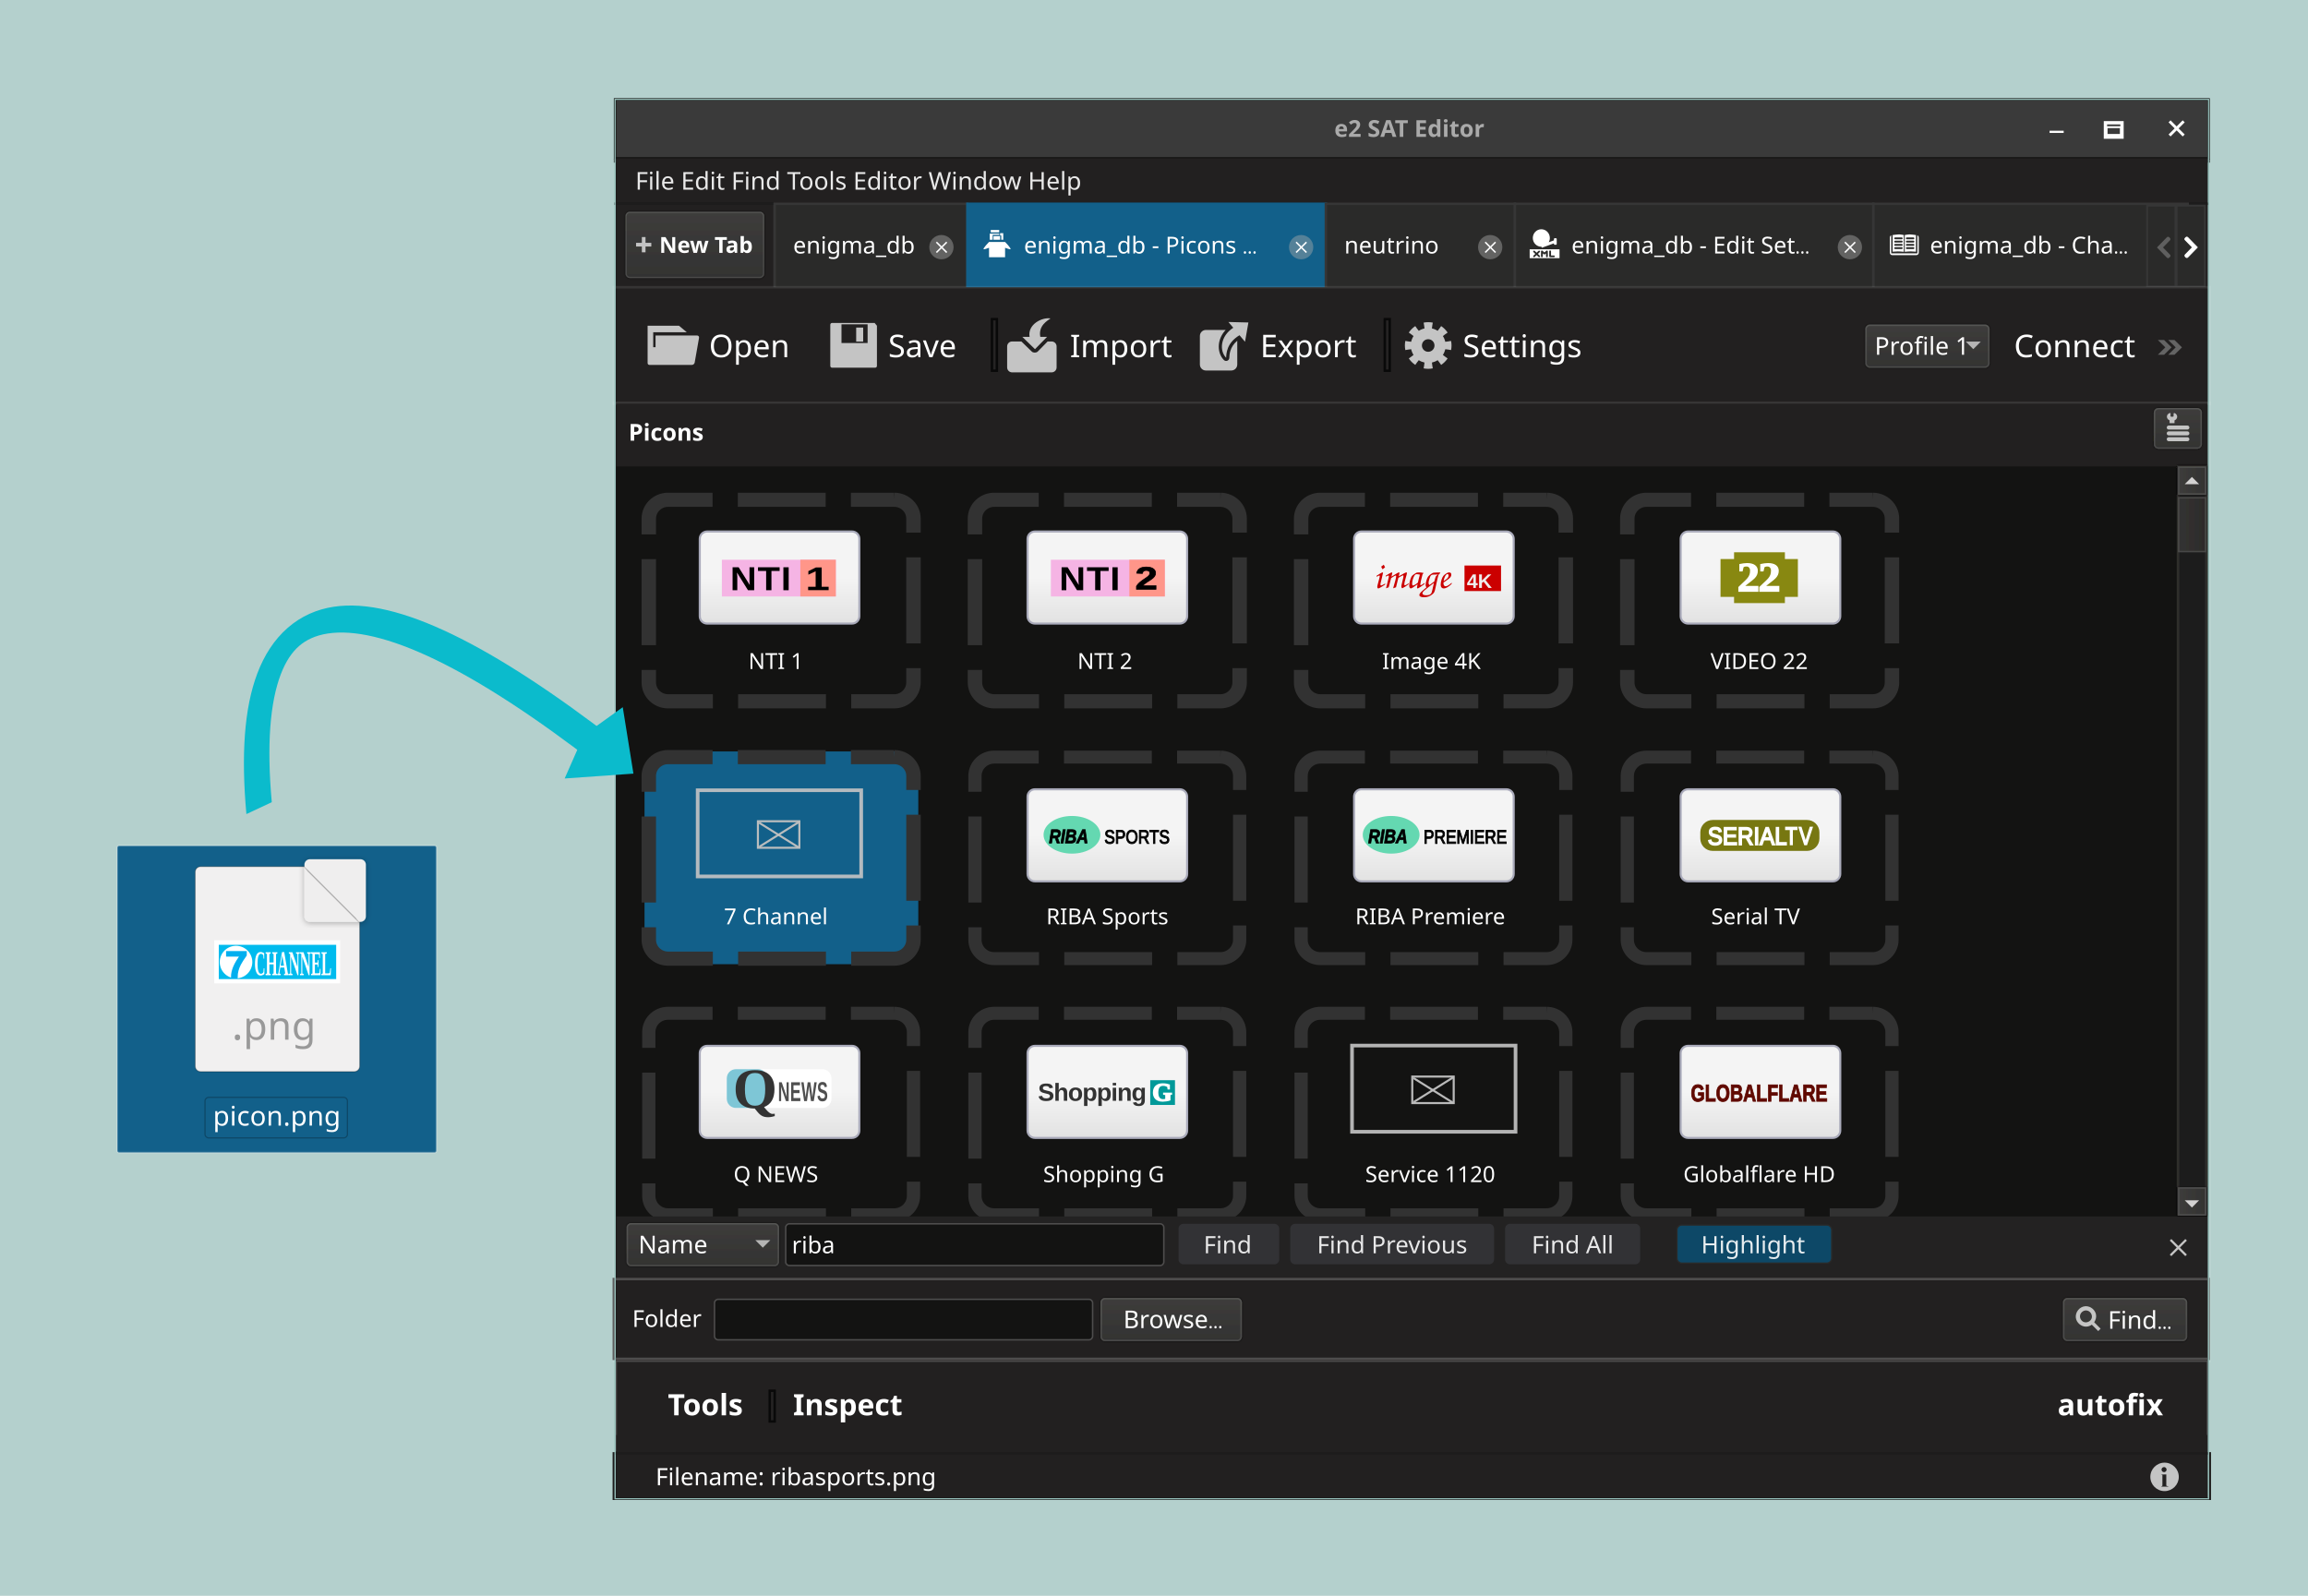
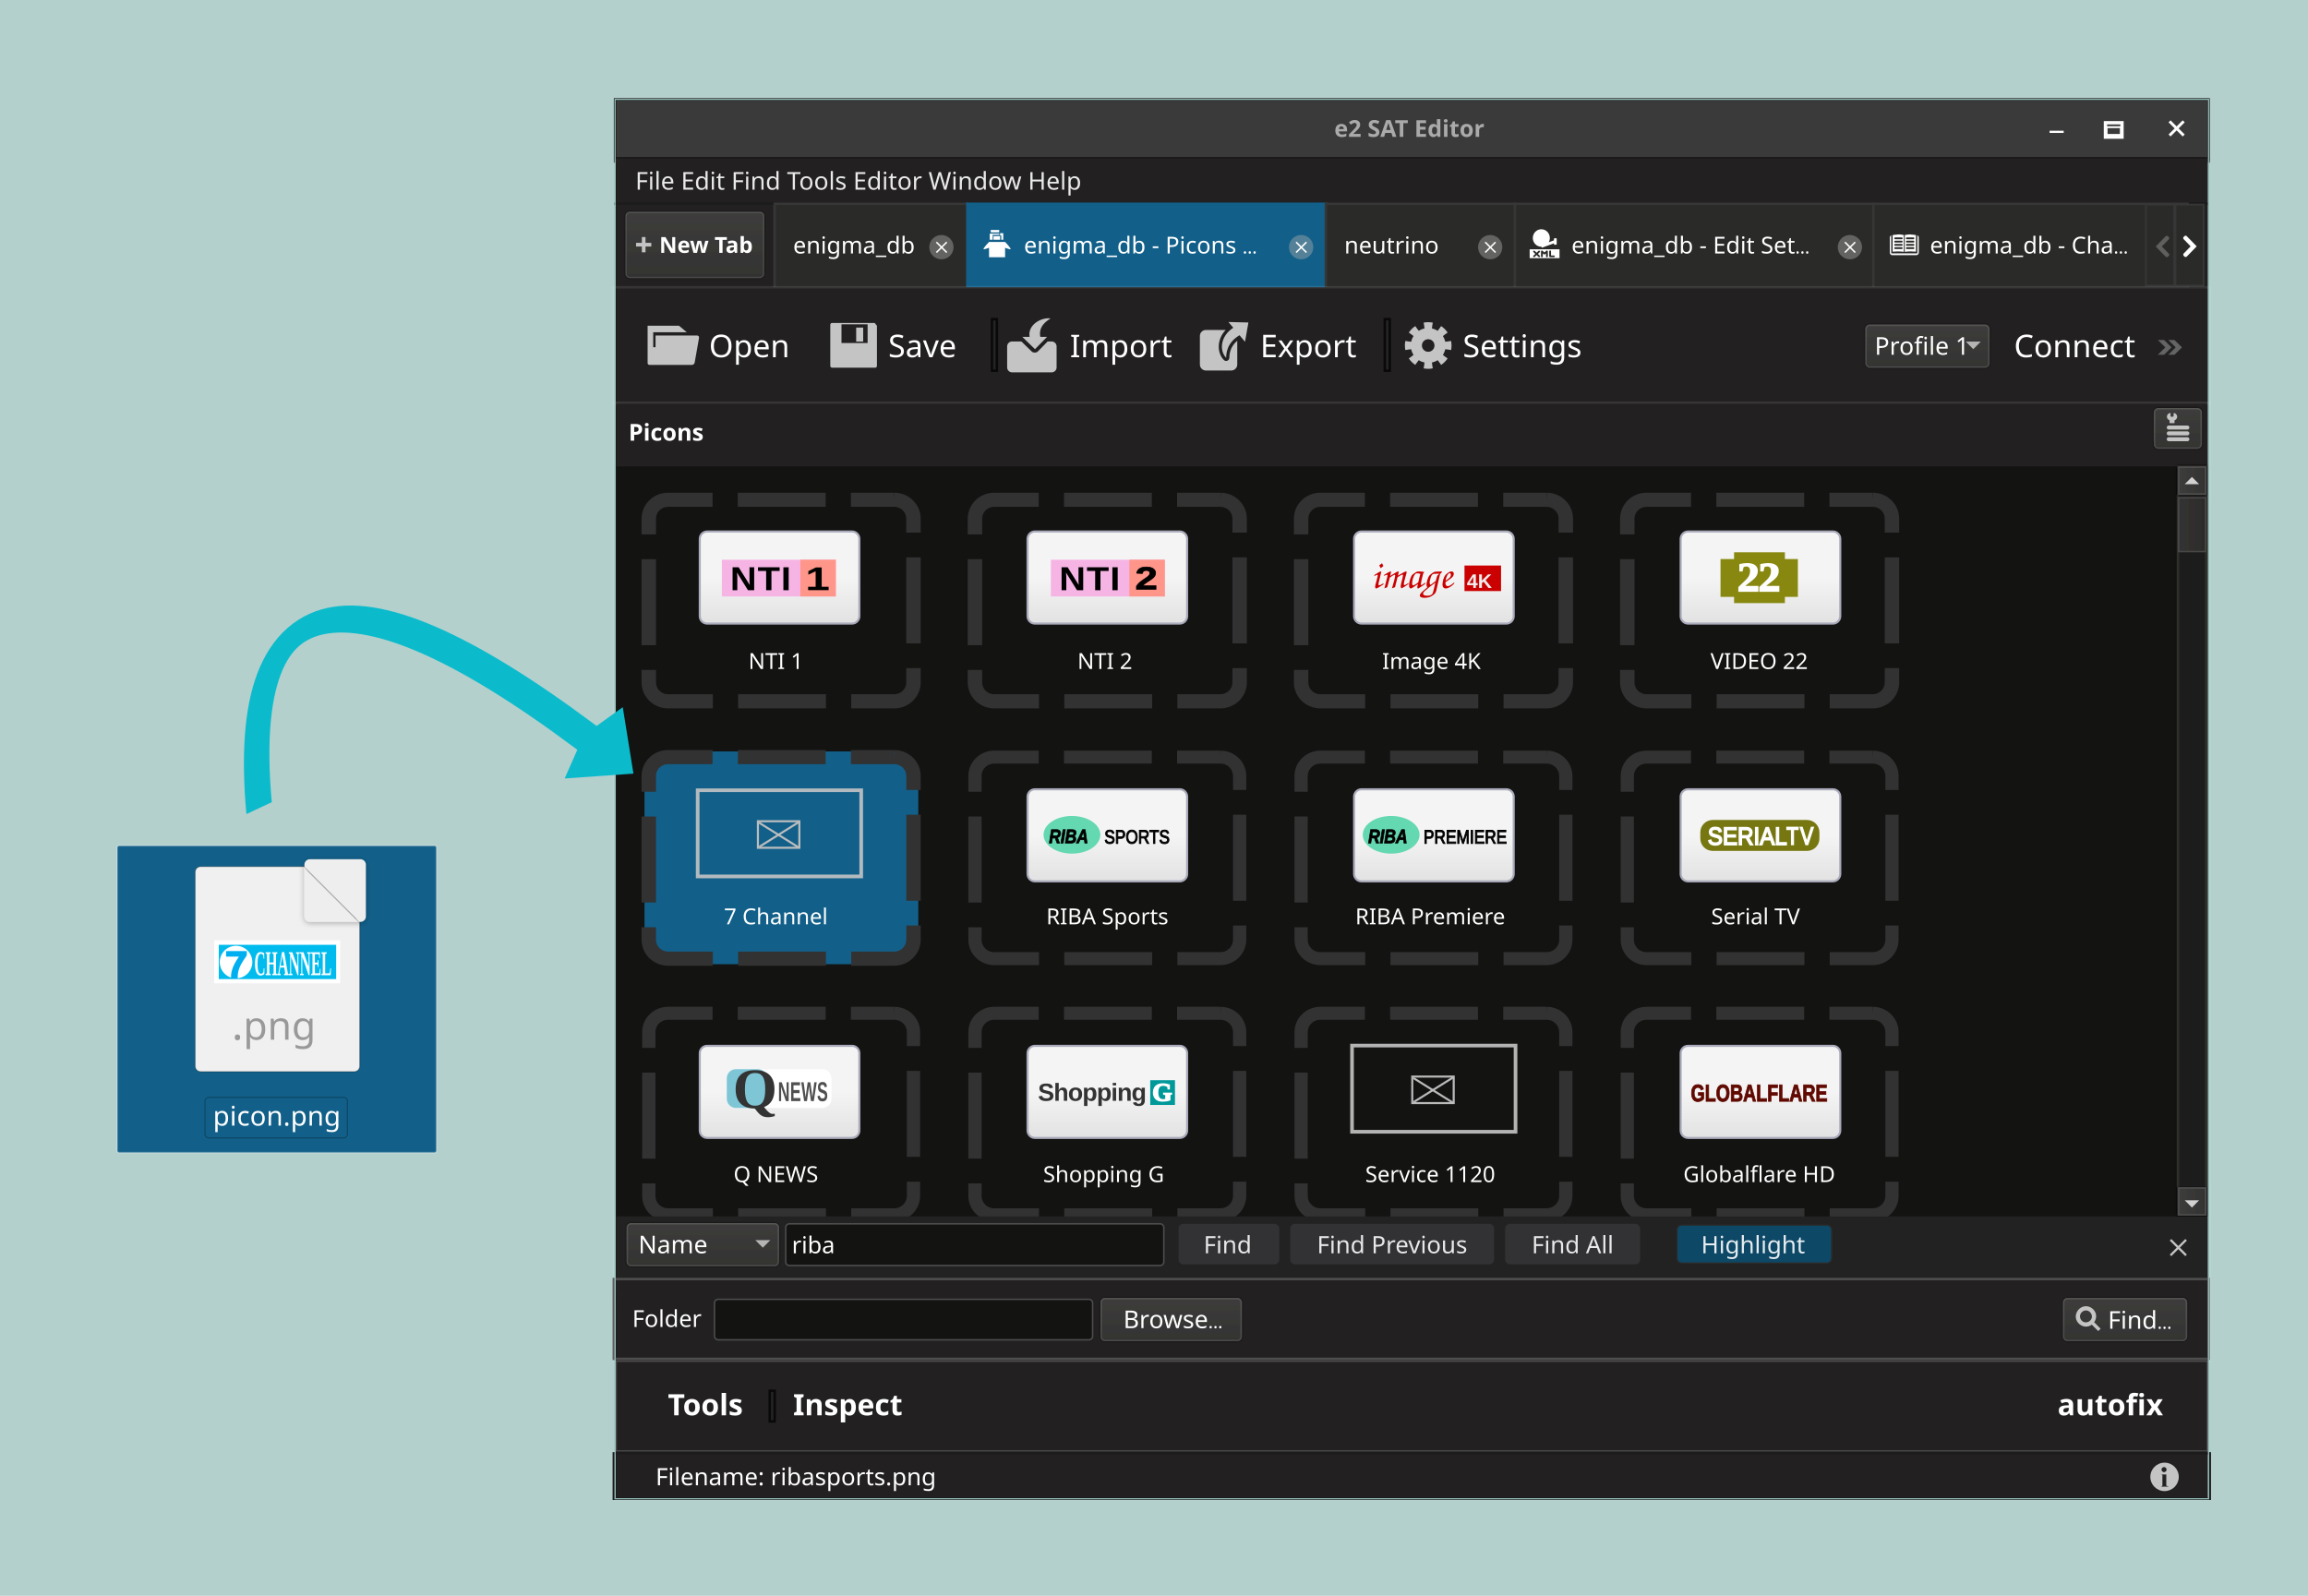
<svg xmlns="http://www.w3.org/2000/svg" viewBox="0 0 1880 1300" style="pointer-events:none;user-select:none;text-rendering:geometricprecision">
  <defs>
    <symbol id="aad">
      <path d="M37.75 37.75h18.127v-11.5h-18.127c0 0 0-18.127 0-18.127h-11.5v18.127c0 0-18.127 0-18.127 0v11.5h18.127c0 0 0 18.127 0 18.127h11.5v-18.127z" />
    </symbol>
    <symbol id="cbw">
      <path d="M60 14.973l-3-0.522v35.716c-3.141-0.28-8.021-0.667-11-0.667-0.95 0-2.094 0.039-3.312 0.102-0.962 0.036-2.014 0.106-3.059 0.191-2.678 0.191-5.264 0.428-6.629 0.559v-35.901c0 0 6.61-1.451 9.963-1.451 4 0 14.037 1.451 14.037 1.451l3.001 0.522c1.769 0.819 2.999 2.61 2.999 4.687v32.68c0 2.848-2.312 5.16-5.16 5.16h-51.68c-2.848 0-5.16-2.312-5.16-5.16v-32.68c0-2.077 1.23-3.869 3-4.687l3-0.522c0 0 10.037-1.451 14.037-1.451 3.353 0 9.963 1.451 9.963 1.451v35.901c-1.366-0.131-3.951-0.368-6.629-0.559-1.045-0.085-2.097-0.155-3.059-0.191-1.218-0.063-2.362-0.102-3.312-0.102-2.979 0-7.859 0.387-11 0.667v-35.716l-3 0.522v38.765h56v-38.765zM28.5 42.5c0-1.104-0.896-2-2-2h-14c-1.104 0-2 0.896-2 2s0.896 2 2 2h14c1.104 0 2-0.896 2-2zM53.5 42.5c0-1.104-0.896-2-2-2h-14c-1.104 0-2 0.896-2 2s0.896 2 2 2h14c1.104 0 2-0.896 2-2zM28.5 35.5c0-1.104-0.896-2-2-2h-14c-1.104 0-2 0.896-2 2s0.896 2 2 2h14c1.104 0 2-0.896 2-2zM53.5 35.5c0-1.104-0.896-2-2-2h-14c-1.104 0-2 0.896-2 2s0.896 2 2 2h14c1.104 0 2-0.896 2-2zM28.5 28.5c0-1.104-0.896-2-2-2h-14c-1.104 0-2 0.896-2 2s0.896 2 2 2h14c1.104 0 2-0.896 2-2zM53.5 28.5c0-1.104-0.896-2-2-2h-14c-1.104 0-2 0.896-2 2s0.896 2 2 2h14c1.104 0 2-0.896 2-2zM28.5 21.5c0-1.104-0.896-2-2-2h-14c-1.104 0-2 0.896-2 2s0.896 2 2 2h14c1.104 0 2-0.896 2-2zM53.5 21.5c0-1.104-0.896-2-2-2h-14c-1.104 0-2 0.896-2 2s0.896 2 2 2h14c1.104 0 2-0.896 2-2z" />
    </symbol>
    <symbol id="cce">
      <path d="M62.328 7.276l-5.604-5.604-24.724 24.724c0 0-24.724-24.724-24.724-24.724l-5.604 5.604 24.724 24.724c0 0-24.724 24.724-24.724 24.724l5.604 5.604 24.724-24.724c0 0 24.724 24.724 24.724 24.724l5.604-5.604-24.724-24.724c0 0 24.724-24.724 24.724-24.724z" />
    </symbol>
    <symbol id="fdt">
      <path d="M56.256 31.057h-42.438c-7.074 0-12.818 5.744-12.818 12.818v61.295c0 7.074 5.744 12.818 12.818 12.818h54.476c7.075 0 12.818-5.744 12.818-12.818v-51.051c-16.616 14.040-16.649 30.281-17.025 36.965-0.151 2.687-1.869 5.034-4.385 5.99s-5.359 0.343-7.257-1.565c-14.421-14.502-16.181-43.133 3.811-64.452zM57.293 90.694c-14.624-14.705-13.039-45.988 15.234-64.344l-10.365-12.362 42.838 1.084-7.263 41.344-11.808-14.082c-28.127 16.992-28.15 39.728-28.636 48.36z" />
    </symbol>
    <symbol id="fet">
      <path d="M87.8 55.714h8.488c5.912 0 10.712 4.753 10.712 10.606v45.074c0 5.854-4.8 10.606-10.712 10.606h-84.576c-5.912 0-10.712-4.752-10.712-10.606v-45.074c0-5.853 4.8-10.606 10.712-10.606h19.788l22.5 21.827c1.413 1.374 4.32 2.133 6.3 2.109 1.98-0.023 4.821-0.828 6.2-2.236l21.3-21.7zM93.982 6.385c-17.881-3.082-49.582 12.531-44.921 39.525h-15.517l27.127 26.376 25.847-26.376h-14.41c-4.833-24.162 15.844-35.121 21.874-39.525z" />
    </symbol>
    <symbol id="ffo">
      <path d="M32 62.5c-16.833 0-30.5-13.667-30.5-30.5s13.667-30.5 30.5-30.5v9.611c-0.352-0.073-0.717-0.111-1.090-0.111-2.99 0-5.42 2.43-5.42 5.41 0 2.99 2.43 5.42 5.42 5.42 0.373 0 0.738-0.038 1.090-0.111v5.111l-7.44 0.18 2.82 1.23v22.7l-2.82 2.060h7.44v9.5zM32 11.111v-9.611c16.833 0 30.5 13.667 30.5 30.5s-13.667 30.5-30.5 30.5v-9.5h9.46l-5.76-2.060v-24.2l-3.7 0.090v-5.111c2.46-0.506 4.32-2.693 4.32-5.309 0-2.607-1.86-4.793-4.32-5.299z" />
    </symbol>
    <symbol id="fgn">
      <path d="M21 42.973h89.077c2.783 0 4.643 2.26 4.153 5.042l-9.34 52.943c-0.491 2.783-3.149 5.042-5.932 5.042h-91.118c-2.119 0-3.84-1.721-3.84-3.84v-80.16h67.2l16.8 14h-72v32h5v-25.027z" />
    </symbol>
    <symbol id="fhe">
      <path d="M114 22v86.16c0 2.119-1.721 3.84-3.84 3.84h-92.32c-2.119 0-3.84-1.721-3.84-3.84v-88.32c0-2.119 1.721-3.84 3.84-3.84h91.16l5 6zM94 59.014v-40h-56v40h56zM84.5 26v30h-15v-30h15z" />
    </symbol>
    <symbol id="liu">
      <path d="M56.25 57.423c0-2.388-1.939-4.327-4.327-4.327h-39.846c-2.388 0-4.327 1.939-4.327 4.327s1.939 4.327 4.327 4.327c0 0 39.846 0 39.846 0 2.388 0 4.327-1.939 4.327-4.327zM56.25 44.903c0-2.389-1.939-4.328-4.327-4.328h-39.846c-2.388 0-4.327 1.939-4.327 4.328 0 2.388 1.939 4.327 4.327 4.327 0 0 39.846 0 39.846 0 2.388 0 4.327-1.939 4.327-4.327zM56.25 32.382c0-2.388-1.939-4.327-4.327-4.327h-39.846c-2.388 0-4.327 1.939-4.327 4.327s1.939 4.327 4.327 4.327h39.846c2.388 0 4.327-1.939 4.327-4.327zM13.803 19.471v3.446h10.579v-5.844c0.837-0.373 1.624-0.848 2.343-1.41 2.237-1.745 3.347-4.068 3.371-6.392s-1.039-4.671-3.239-6.471v0c-0.887-0.725-1.951-1.273-3.024-1.702l-1.372 0.918-0.062 6.154c-0.003 0.286-0.167 0.503-0.402 0.659-0.376 0.249-0.899 0.364-1.472 0.364h-2.85c-0.565-0.008-1.082-0.142-1.452-0.406-0.242-0.173-0.413-0.406-0.41-0.702 0 0 0.062-6.155 0.062-6.155l-1.348-0.947c-1.083 0.403-2.158 0.924-3.060 1.628-2.237 1.746-3.347 4.068-3.371 6.392-0.023 2.323 1.039 4.671 3.239 6.471 0.725 0.593 1.567 1.067 2.437 1.454 0.016 0.617 0.026 1.607 0.031 2.543z" />
    </symbol>
    <symbol id="pjw">
      <path d="M14.762 29.23h34.49c0 0 13.928 14.478 11.463 15.596-1.067 0.483-6.127-1.117-11.524-3.087v20.261h-34.389v-20.253c-5.389 1.967-10.437 3.562-11.502 3.079-2.465-1.118 11.462-15.596 11.462-15.596zM36.774 11.359h-20.475v13.19h6.364v-10.552h14.111v-2.638zM38.538 16.635h-14.111v7.914h14.111v-7.914zM45.299 10.4v14.149h-4.283v-9.233h-2.478v-4.916h6.761zM36.632 3.482h-18.173v5.276h18.173v-5.276z" />
    </symbol>
    <symbol id="skh">
      <path d="M40.023 45.152c-3.477 2.591-7.729 4.192-12.407 4.221-10.406 0.066-20.276-8.26-21.806-18.699-1.731-11.814 7.58-24.164 20.12-25.040 0.561-0.039 1.124-0.055 1.686-0.053 10 0.095 19.38 7.75 21.337 17.619 1.156 5.829-0.437 11.92-3.87 16.758l13.82 13.819-5.128 5.128-13.752-13.753zM27.395 14.645c-6.236 0.060-12 5.17-12.677 11.431-0.588 5.436 2.691 11.076 7.773 13.229 6.62 2.806 15.346-1.167 17.352-8.391 2.055-7.404-3.759-16.031-12.032-16.265-0.139-0.003-0.278-0.004-0.416-0.004z" />
    </symbol>
    <symbol id="sls">
      <path d="M73.934 15.359c-6.491-1.302-13.177-1.302-19.668 0 0.828 4.128 1.452 8.287 1.871 12.477-4.352 0.948-8.5 2.666-12.249 5.073-2.666-3.259-5.165-6.641-7.499-10.146-5.511 3.67-10.238 8.397-13.908 13.908 3.505 2.334 6.887 4.834 10.146 7.499-2.407 3.749-4.125 7.897-5.073 12.249-4.19-0.419-8.349-1.043-12.477-1.871-1.303 6.491-1.303 13.177 0 19.668 4.128-0.828 8.287-1.452 12.477-1.871 0.948 4.352 2.666 8.501 5.073 12.249-3.259 2.666-6.641 5.165-10.146 7.499 3.67 5.511 8.397 10.238 13.908 13.908 2.334-3.505 4.833-6.887 7.499-10.146 3.749 2.407 7.897 4.125 12.249 5.074-0.419 4.189-1.043 8.348-1.871 12.476 6.491 1.303 13.177 1.303 19.668 0-0.828-4.128-1.452-8.287-1.871-12.476 4.352-0.949 8.5-2.667 12.249-5.074 2.666 3.259 5.165 6.641 7.499 10.146 5.511-3.67 10.238-8.397 13.908-13.908-3.505-2.334-6.887-4.833-10.146-7.499 2.407-3.748 4.125-7.897 5.073-12.249 4.19 0.419 8.349 1.043 12.477 1.871 1.303-6.491 1.303-13.177 0-19.668-4.128 0.828-8.287 1.452-12.477 1.871-0.948-4.352-2.666-8.5-5.073-12.249 3.259-2.665 6.641-5.165 10.146-7.499-3.67-5.511-8.397-10.238-13.908-13.908-2.334 3.505-4.833 6.887-7.499 10.146-3.749-2.407-7.897-4.125-12.249-5.073 0.419-4.19 1.043-8.349 1.871-12.477zM64.1 50.882c7.451 0 13.5 6.049 13.5 13.5s-6.049 13.5-13.5 13.5c-7.451 0-13.5-6.049-13.5-13.5s6.049-13.5 13.5-13.5z" />
    </symbol>
    <symbol id="tmw">
      <path d="M64 64v-19h-64v19h64zM38.975 58.253l0.001 1.834c0.001 1.076-0.872 1.949-1.947 1.949s-1.949-0.873-1.95-1.949l-0.002-6.41-1.968 1.774c-0.407 0.367-0.947 0.542-1.48 0.524-0.533 0.018-1.073-0.157-1.48-0.524l-1.968-1.774-0.003 6.41c0 1.076-0.874 1.949-1.949 1.949s-1.948-0.873-1.948-1.949l0.002-5.24h-6.669l4.099 3.89c0.751 0.713 0.751 1.869 0.002 2.581-0.75 0.711-1.968 0.71-2.719-0.002l-4.104-3.895-4.104 3.895c-0.751 0.712-1.969 0.713-2.719 0.002-0.75-0.712-0.749-1.868 0.002-2.581l4.104-3.895-4.104-3.895c-0.751-0.712-0.752-1.868-0.002-2.58s1.968-0.711 2.719 0.002l4.104 3.895 4.104-3.895c0.751-0.713 1.969-0.713 2.719-0.002 0.749 0.712 0.749 1.868-0.002 2.58l-4.099 3.89h6.669l0.002-5.24c0-0.024 0.001-0.048 0.002-0.072-0.031-0.488 0.159-0.985 0.571-1.356 0.276-0.249 0.614-0.408 0.97-0.477 0.131-0.028 0.267-0.043 0.406-0.043 0.058 0 0.115 0.002 0.172 0.007 0.454 0.033 0.899 0.206 1.247 0.52l3.976 3.583 3.975-3.583c0.348-0.314 0.793-0.487 1.248-0.52 0.056-0.005 0.114-0.007 0.171-0.007 0.14 0 0.276 0.015 0.407 0.043 0.356 0.069 0.694 0.228 0.97 0.477 0.412 0.371 0.602 0.868 0.571 1.356 0.001 0.024 0.001 0.048 0.001 0.072l0.003 8.646h2.912l0.003-8.83c0-1.076 0.874-1.949 1.949-1.949s1.948 0.873 1.948 1.949l-0.004 8.839 6.372 0.002c0.993 0.001 1.798 0.807 1.798 1.799 0 0.993-0.805 1.798-1.798 1.798l-8.471-0.003c-0.992 0-1.798-0.806-1.798-1.799l0.001-1.796h-2.912zM25.286 39.498c-0.095 0.001-0.19 0.002-0.286 0.002-10.072 0-18.25-8.402-18.25-18.75s8.178-18.75 18.25-18.75c10.072 0 18.25 8.402 18.25 18.75 0 3.307-0.835 6.416-2.301 9.115l11.051-4.023v-3.071c0-0.828 0.672-1.5 1.5-1.5h3c0.828 0 1.5 0.672 1.5 1.5v11c0 0.828-0.672 1.5-1.5 1.5h-3c-0.828 0-1.5-0.672-1.5-1.5v-1.543l-25.926 9.436-0.788-2.166z" />
    </symbol>
    <symbol id="anw">
      <path d="M32 30.114l27.467 29.239v-24.615l-27.467-29.24-27.467 29.24v24.615l27.467-29.239z" />
    </symbol>
    <symbol id="aow">
      <path d="M32 36.23l-20.23-19.657c-1.255-1.22-3.294-1.22-4.549 0 0 0-1.913 1.859-1.913 1.859-1.269 1.233-1.269 3.235 0 4.468 0 0 26.57 25.818 26.57 25.818l0.122-0.118c0 0 0.12 0.12 0.12 0.12l26.572-25.82c1.269-1.233 1.269-3.235 0-4.468 0 0-2.363-2.297-2.363-2.297-1.007-0.978-2.642-0.978-3.649 0l-20.68 20.095z" />
    </symbol>
    <symbol id="apl">
      <path d="M32 45.423l26.667-26.846h-53.334l26.667 26.846z" />
    </symbol>
    <linearGradient id="bqf" x1="0" y1="0" x2="0" y2="1">
      <stop offset="0" style="stop-color:#3d3c3b" />
      <stop offset="1" style="stop-color:#333332" />
    </linearGradient>
    <linearGradient id="brf" x1="0" y1="0" x2="1" y2="0">
      <stop offset="0" style="stop-color:#3d3c3b" />
      <stop offset="1" style="stop-color:#333332" />
    </linearGradient>
    <linearGradient id="bsf" x1="0" y1="0" x2="0" y2="1">
      <stop offset="0" style="stop-color:#545452" />
      <stop offset="1" style="stop-color:#4b4b4a" />
    </linearGradient>
    <filter id="btf" color-interpolation-filters="sRGB">
      <feDropShadow dx="0" dy="0" stdDeviation="0.75" />
      <feDropShadow dx="0" dy="0" stdDeviation="0.5" />
      <feDropShadow dx="0" dy="0" stdDeviation="1" />
    </filter>
    <marker id="aud" markerWidth="3" markerHeight="3" refX="1.75" refY="1.75" viewBox="0 0 3.5 3.5" orient="auto">
      <polygon points="0.7,3.5 0,1.75 0.7,0 3.5,1.75" style="fill:#0bbbcc" />
    </marker>
    <symbol id="pvn">
      <g transform="matrix(0.75,0,0,0.75,20.3,11.9)">
        <rect x="48.3" y="24.2" width="50" height="32" style="fill:none;stroke:#c0c0c0;stroke-opacity:0.96;stroke-width:2.5px" />
        <rect x="0" y="0" width="2.5" height="56" transform="matrix(0.53,-0.848,0.848,0.53,49,27)" style="fill:#c0c0c0;fill-opacity:0.96" />
        <rect x="23" y="-42" width="2.5" height="56" transform="matrix(0.53,0.848,-0.848,0.53,49,27)" style="fill:#c0c0c0;fill-opacity:0.96" />
      </g>
      <rect x="2" y="2" width="148" height="78" style="fill:none;stroke:#c4c4c4;stroke-opacity:0.9;stroke-width:3.3px" />
    </symbol>
    <linearGradient id="pwg" x1="0" y1="0" x2="0" y2="1">
      <stop offset="0.5" style="stop-color:#f4f4f4" />
      <stop offset="1" style="stop-color:#e2e2e2" />
    </linearGradient>
    <filter id="ixf" color-interpolation-filters="sRGB">
      <feDropShadow dx="0" dy="1" stdDeviation="2.5" flood-opacity="0.3" />
    </filter>
  </defs>
  <rect x="0" y="0" width="1880" height="1300" style="fill:#b4d0cd" />
  <g style="font-family:'Sans-Serif',system-ui,sans-serif">
    <rect x="501" y="81" width="1298" height="1140" rx="0" style="fill:#171717;stroke:#acc6c3;stroke-width:1px" />
    <rect x="501" y="81" width="1298" height="48" rx="0" style="fill:#3a3a3a;stroke:#131312;stroke-width:2px;clip-path:inset(1px 1.5px 0)" />
    <rect x="501" y="130.5" width="1298" height="1" style="fill:none;stroke:#222020;stroke-width:2px;clip-path:inset(0 1px)" />
    <text x="499" y="83.5" dx="649" dy="28" text-anchor="middle" style="font-family:'Sans-Serif',system-ui,sans-serif;font-weight:bold;font-size:19px;fill:#aaa">e2 SAT Editor</text>
    <rect x="1670" y="107" width="10.5" height="0.8" style="fill:none;stroke:#fdfdfd;stroke-width:1px" />
    <g transform="matrix(0.9,0,0,0.9,1715,100)">
      <rect x="0" y="0" width="15" height="13" style="fill:none;stroke:#fdfdfd;stroke-width:3px;clip-path:inset(0.8px 1.4px 2.6px)" />
      <rect x="1" y="4" width="13" height="7" style="fill:none;stroke:#fdfdfd;stroke-width:1.7px" />
    </g>
    <g transform="matrix(0.707,0.707,-0.707,0.707,1773,94)">
      <rect x="0" y="7" width="15" height="1" style="fill:none;stroke:#fdfdfd;stroke-width:1.3px" />
      <rect x="7" y="0" width="1" height="15" style="fill:none;stroke:#fdfdfd;stroke-width:1.3px" />
    </g>
    <rect x="502" y="129" width="1296" height="36" style="fill:#222020" />
    <text x="505.5" y="130.5" dx="12" dy="24" style="font-size:20px;word-spacing:16px;fill:#fff;fill-opacity:0.9">File Edit Find Tools Editor Window Help</text>
-     <rect x="501" y="165.5" width="1298" height="1" style="fill:#e2e2e2;stroke:#1d1c1c" />
+     <rect x="501" y="165.5" width="1297" height="1" style="fill:#e2e2e2;stroke:#1d1c1c" />
    <rect x="502" y="167" width="1296" height="67" style="fill:#222020" />
    <rect x="502" y="167" width="128" height="67" style="fill:#222020" />
    <rect x="510" y="173" width="112" height="53" rx="3" style="fill:url(#bqf);stroke:url(#bsf);stroke-width:1px;filter:url(#btf)" />
    <g transform="matrix(0.26,0,0,0.26,516,191)">
      <use href="#aad" style="fill:#c3c3c3" />
    </g>
    <text x="510" y="173" dx="27" dy="33" style="font-weight:bold;font-size:18px;fill:#fff">New Tab</text>
    <rect x="630" y="167" width="1" height="67" style="fill:#333" />
    <rect x="631" y="166" width="157" height="69" style="fill:#2a2a29;stroke:#363636;stroke-width:2px;clip-path:inset(1px 0px)" />
    <text x="631" y="165.5" dx="15" dy="41" style="font-size:19px;fill:#fff">enigma_db</text>
    <g transform="matrix(0.9,0,0,0.9,761,195.5)">
      <rect rx="11" style="fill:#aaa;fill-opacity:0.44" height="22" width="22" x="-4.5" y="-4.5" />
      <g transform="matrix(0.17,0,0,0.17,1.2,1.2)">
        <use href="#cce" style="fill:#fff" />
      </g>
    </g>
    <rect x="788" y="166" width="292" height="69" style="fill:#12608a;stroke:#12608a;stroke-width:2px;clip-path:inset(1px 0px)" />
    <g transform="matrix(0.38,0,0,0.38,800,186)">
      <use href="#pjw" style="fill:#fff" />
    </g>
    <text x="788" y="165.5" dx="46" dy="41" style="font-size:19px;fill:#fff">enigma_db - Picons <tspan style="font-size:15px">…</tspan>
    </text>
    <g transform="matrix(0.9,0,0,0.9,1054,195.5)">
      <rect rx="11" style="fill:#aaa;fill-opacity:0.44" height="22" width="22" x="-4.5" y="-4.5" />
      <g transform="matrix(0.17,0,0,0.17,1.2,1.2)">
        <use href="#cce" style="fill:#fff" />
      </g>
    </g>
    <rect x="1080" y="166" width="154" height="69" style="fill:#2a2a29;stroke:#363636;stroke-width:2px;clip-path:inset(1px 0px)" />
    <text x="1080" y="165.5" dx="15" dy="41" style="font-size:19px;fill:#fff">neutrino</text>
    <g transform="matrix(0.9,0,0,0.9,1208,195.5)">
      <rect rx="11" style="fill:#aaa;fill-opacity:0.44" height="22" width="22" x="-4.5" y="-4.5" />
      <g transform="matrix(0.17,0,0,0.17,1.2,1.2)">
        <use href="#cce" style="fill:#fff" />
      </g>
    </g>
    <rect x="1234" y="166" width="292" height="69" style="fill:#2a2a29;stroke:#363636;stroke-width:2px;clip-path:inset(1px 0px)" />
    <g transform="matrix(0.38,0,0,0.38,1246,186)">
      <use href="#tmw" style="fill:#fff" />
    </g>
    <text x="1234" y="165.5" dx="46" dy="41" style="font-size:19px;fill:#fff">enigma_db - Edit Set<tspan style="font-size:15px">…</tspan>
    </text>
    <g transform="matrix(0.9,0,0,0.9,1501,195.5)">
      <rect rx="11" style="fill:#aaa;fill-opacity:0.44" height="22" width="22" x="-4.5" y="-4.5" />
      <g transform="matrix(0.17,0,0,0.17,1.2,1.2)">
        <use href="#cce" style="fill:#fff" />
      </g>
    </g>
    <rect x="1526" y="166" width="256" height="69" style="fill:#2a2a29;stroke:#363636;stroke-width:2px;clip-path:inset(1px 0px)" />
    <g transform="matrix(0.38,0,0,0.38,1539,186)">
      <use href="#cbw" style="fill:#fff" />
    </g>
    <text x="1526" y="165.5" dx="46" dy="41" style="font-size:19px;fill:#fff">enigma_db - Cha<tspan style="font-size:15px">…</tspan>
    </text>
    <rect x="1781" y="167" width="2" height="67" style="fill:#333" />
-     <rect x="1749" y="167.5" width="23" height="66" style="fill:#2a2a29;stroke:#363636;stroke-width:1.5px" />
-     <g transform="matrix(0,0.3,-0.3,0,1772.2,192)" style="opacity:0.25">
+     <rect x="1748" y="166.7" width="23" height="66" style="fill:#2a2a29;stroke:#363636;stroke-width:1.5px" />
+     <g transform="matrix(0,0.3,-0.3,0,1771.2,191.2)" style="opacity:0.25">
      <use href="#aow" style="fill:#fff;stroke:#fff;stroke-width:2.7px" />
    </g>
-     <rect x="1773" y="167.5" width="23" height="66" style="fill:#2a2a29;stroke:#363636;stroke-width:1.5px" />
-     <g transform="matrix(0,-0.3,0.3,0,1775.1,211.1)">
+     <rect x="1772" y="166.7" width="23" height="66" style="fill:#2a2a29;stroke:#363636;stroke-width:1.5px" />
+     <g transform="matrix(0,-0.3,0.3,0,1774.1,210.3)">
      <use href="#aow" style="fill:#fff;stroke:#fff;stroke-width:2.7px" />
    </g>
    <rect x="502" y="234" width="1296" height="95" style="fill:#222020" />
    <g transform="matrix(0.38,0,0,0.38,526,257)">
      <use href="#fgn" style="fill:#c4c4c4" />
    </g>
    <text x="508.5" y="232" dx="69" dy="59" style="font-size:25.5px;fill:#fff">Open</text>
    <g transform="matrix(0.38,0,0,0.38,671,257)">
      <use href="#fhe" style="fill:#c4c4c4" />
    </g>
    <text x="654.5" y="232" dx="69" dy="59" style="font-size:25.5px;fill:#fff">Save</text>
    <rect x="808" y="260" width="4" height="42" style="fill:#252323;stroke:#090909;stroke-width:2px;clip-path:inset(2px 2px 2px 0.5px)" />
    <g transform="matrix(0.38,0,0,0.38,820,257)">
      <use href="#fet" style="fill:#c4c4c4" />
    </g>
    <text x="802.5" y="232" dx="69" dy="59" style="font-size:25.5px;fill:#fff">Import</text>
    <g transform="matrix(0.38,0,0,0.38,977,257)">
      <use href="#fdt" style="fill:#c4c4c4" />
    </g>
    <text x="957.5" y="232" dx="69" dy="59" style="font-size:25.5px;fill:#fff">Export</text>
    <rect x="1128" y="260" width="4" height="42" style="fill:#252323;stroke:#090909;stroke-width:2px;clip-path:inset(2px 2px 2px 0.5px)" />
    <g transform="matrix(0.38,0,0,0.38,1139,257)">
      <use href="#sls" style="fill:#c4c4c4" />
    </g>
    <text x="1122.5" y="232" dx="69" dy="59" style="font-size:25.5px;fill:#fff">Settings</text>
    <rect x="1520" y="265" width="100" height="34" rx="3" style="fill:url(#bqf);stroke:url(#bsf);stroke-width:1.2px;filter:url(#btf)" />
    <rect x="1612.5" y="270" width="24" height="24" rx="8" style="fill:none;stroke:none;stroke-opacity:0.06;stroke-width:2px" />
    <g style="fill:#b5b5b4" transform="matrix(0.23,0,0,0.23,1600,274)">
      <use href="#apl" />
    </g>
    <text x="1515" y="267" dx="12" dy="22" style="font-size:20px;fill:#fff">Profile 1</text>
    <text x="1625.5" y="232" dx="15" dy="59" style="font-size:25.5px;fill:#fff">Connect</text>
    <g transform="matrix(0.9,0,0,0.95,1770,276)">
      <use href="#anw" transform="matrix(0,0.23,-0.23,0,0,0)" style="fill:#646464" />
      <use href="#anw" transform="matrix(0,0.23,-0.23,0,9.4,0)" style="fill:#646464" />
    </g>
    <rect x="500" y="234" width="1300" height="95" style="fill:none;stroke:#fff;stroke-opacity:0.09;stroke-width:2px;clip-path:inset(0px 2px)" />
    <rect x="502" y="328" width="1296" height="779" style="fill:#222020" />
    <text x="502" y="327" dx="10" dy="32" style="font-weight:bold;font-size:19px;fill:#fff">Picons</text>
    <rect x="1755" y="333" width="38" height="32" rx="3" style="fill:url(#bqf);stroke:url(#bsf);stroke-width:1.2px;filter:url(#btf)" />
    <g transform="matrix(0.38,0,0,0.38,1762,336)">
      <use href="#liu" style="fill:#c4c4c4" />
    </g>
    <rect x="502" y="380" width="1296" height="687" style="fill:#131312" />
    <rect x="526" y="371" width="220" height="171" rx="16" style="fill:none;stroke:#323232;stroke-width:12px;stroke-dasharray:37px,21px,36px,0" transform="matrix(0.98,0,0,0.96,13,51)" />
    <rect x="570" y="433" width="130" height="75" rx="6" style="fill:url(#pwg);stroke:#aaabbb;stroke-width:1.7px" />
    <g transform="matrix(0.34,0,0,0.34,588,456)" style="text-rendering:auto">
      <rect x="0" y="0" width="273" height="88" style="fill:#f5b4e4" />
      <rect x="188" y="0" width="85" height="88" style="fill:#ff9689" />
      <g style="font-family:Arial,Helvetica,sans-serif;font-weight:bold">
        <text x="18" y="0" dy="73" style="font-size:80px;letter-spacing:2px" transform="matrix(1.1,0,0,1,0,0)">NTI</text>
        <text x="185" y="0" dy="81" style="font-size:88px" transform="matrix(1.2,0,0,0.9,-22,0)">1</text>
      </g>
    </g>
    <text x="526" y="527" dx="106" dy="18" text-anchor="middle" style="font-size:18px;fill:#fff">NTI 1</text>
    <rect x="792" y="371" width="220" height="171" rx="16" style="fill:none;stroke:#323232;stroke-width:12px;stroke-dasharray:37px,21px,36px,0" transform="matrix(0.98,0,0,0.96,18,51)" />
    <rect x="837" y="433" width="130" height="75" rx="6" style="fill:url(#pwg);stroke:#aaabbb;stroke-width:1.7px" />
    <g transform="matrix(0.34,0,0,0.34,856,456)" style="text-rendering:auto">
      <rect x="0" y="0" width="273" height="88" style="fill:#f5b4e4" />
      <rect x="188" y="0" width="85" height="88" style="fill:#ff9689" />
      <g style="font-family:Arial,Helvetica,sans-serif;font-weight:bold">
        <text x="18" y="0" dy="73" style="font-size:80px;letter-spacing:2px" transform="matrix(1.1,0,0,1,0,0)">NTI</text>
        <text x="185" y="0" dy="81" style="font-size:102px;stroke:#000;stroke-width:2px" transform="matrix(0.95,0,0,0.75,26,10)">2</text>
      </g>
    </g>
    <text x="792" y="527" dx="108" dy="18" text-anchor="middle" style="font-size:18px;fill:#fff">NTI 2</text>
    <rect x="1058" y="371" width="220" height="171" rx="16" style="fill:none;stroke:#323232;stroke-width:12px;stroke-dasharray:37px,21px,36px,0" transform="matrix(0.98,0,0,0.96,23,51)" />
    <rect x="1103" y="433" width="130" height="75" rx="6" style="fill:url(#pwg);stroke:#aaabbb;stroke-width:1.7px" />
    <g transform="matrix(0.32,0,0,0.32,1111,454)" style="text-rendering:auto">
      <rect x="256" y="21" width="93" height="65" style="fill:#cb0000" />
-       <text x="10" y="0" dx="112" dy="78" text-anchor="middle" style="font-family:cursive,serif;font-size:96px;fill:#cb0000">image</text>
+       <text x="10" y="0" dx="112" dy="78" text-anchor="middle" style="font-family:cursive,serif;font-size:102px;fill:#cb0000">image</text>
      <text x="262" y="0" dy="78" style="font-family:Arial,Helvetica,sans-serif;font-weight:bold;font-size:50px;fill:#eee">4K</text>
    </g>
    <text x="1058" y="527" dx="108" dy="18" text-anchor="middle" style="font-size:18px;fill:#fff">Image 4K</text>
    <rect x="1324" y="371" width="220" height="171" rx="16" style="fill:none;stroke:#323232;stroke-width:12px;stroke-dasharray:37px,21px,36px,0" transform="matrix(0.98,0,0,0.96,28,51)" />
    <rect x="1369" y="433" width="130" height="75" rx="6" style="fill:url(#pwg);stroke:#aaabbb;stroke-width:1.7px" />
    <g transform="matrix(0.23,0,0,0.23,1401,449)" style="text-rendering:auto">
      <rect x="50" y="4" width="180" height="180" style="fill:#881" />
      <rect x="2" y="28" width="274" height="134" style="fill:#881" />
-       <text x="50" y="38" dx="56" dy="80" text-anchor="middle" style="font-family:'Times New Roman',Times,sans-serif;font-weight:bold;font-size:122px;letter-spacing:-4px;fill:#fff;stroke:#fff;stroke-width:4px" transform="matrix(1.3,0,0,1.2,0,0)">22</text>
+       <text x="50" y="38" dx="56" dy="80" text-anchor="middle" style="font-family:'Times New Roman',serif;font-weight:bold;font-size:122px;letter-spacing:-4px;fill:#fff;stroke:#fff;stroke-width:4px" transform="matrix(1.3,0,0,1.2,0,0)">22</text>
    </g>
    <text x="1324" y="527" dx="109" dy="18" text-anchor="middle" style="font-size:18px;fill:#fff">VIDEO 22</text>
    <rect x="525" y="579" width="223" height="174" rx="20" style="fill:#12608a" transform="matrix(1,0,0,0.996,0,35.5)" />
    <rect x="526" y="580" width="220" height="171" rx="16" style="fill:none;stroke:#323232;stroke-width:12px;stroke-dasharray:37px,21px,36px,0" transform="matrix(0.98,0,0,0.96,13,60)" />
    <g transform="matrix(0.9,0,0,0.9,566.5,642)">
      <use href="#pvn" />
    </g>
    <text x="526" y="735" dx="106" dy="18" text-anchor="middle" style="font-size:18px;fill:#fff">7 Channel</text>
    <rect x="792" y="580" width="220" height="171" rx="16" style="fill:none;stroke:#323232;stroke-width:11px;stroke-dasharray:37px,21px,36px,0" transform="matrix(0.98,0,0,0.96,18,60)" />
    <rect x="837" y="643" width="130" height="75" rx="6" style="fill:url(#pwg);stroke:#aaabbb;stroke-width:1.7px" />
    <g transform="matrix(0.13,0,0,0.13,849,665)" style="text-rendering:auto">
      <ellipse cx="186" cy="116" rx="178" ry="118" style="fill:#64d8b1" />
      <g style="font-family:Arial,Helvetica,sans-serif">
        <text x="42" y="0" dy="140" style="font-weight:bold;font-size:102px;letter-spacing:-1px;stroke:#000;stroke-width:4px;font-style:italic" transform="matrix(1,0,0,1.2,0,0)">RIBA</text>
        <text x="389" y="0" dy="142" style="font-size:100px;stroke:#000;stroke-width:5px" transform="matrix(1,0,0,1.2,0,0)">SPORTS</text>
      </g>
    </g>
    <text x="792" y="735" dx="110" dy="18" text-anchor="middle" style="font-size:18px;fill:#fff">RIBA Sports</text>
    <rect x="1058" y="580" width="220" height="171" rx="16" style="fill:none;stroke:#323232;stroke-width:11px;stroke-dasharray:37px,21px,36px,0" transform="matrix(0.98,0,0,0.96,23,60)" />
    <rect x="1103" y="643" width="130" height="75" rx="6" style="fill:url(#pwg);stroke:#aaabbb;stroke-width:1.7px" />
    <g transform="matrix(0.13,0,0,0.13,1109,665)" style="text-rendering:auto">
      <ellipse cx="186" cy="116" rx="178" ry="118" style="fill:#64d8b1" />
      <g style="font-family:Arial,Helvetica,sans-serif">
        <text x="42" y="0" dy="140" style="font-weight:bold;font-size:102px;letter-spacing:-1px;stroke:#000;stroke-width:4px;font-style:italic" transform="matrix(1,0,0,1.2,0,0)">RIBA</text>
        <text x="389" y="0" dy="142" style="font-size:100px;stroke:#000;stroke-width:5px" transform="matrix(1,0,0,1.2,0,0)">PREMIERE</text>
      </g>
    </g>
    <text x="1058" y="735" dx="107" dy="18" text-anchor="middle" style="font-size:18px;fill:#fff">RIBA Premiere</text>
    <rect x="1324" y="580" width="220" height="171" rx="16" style="fill:none;stroke:#323232;stroke-width:11px;stroke-dasharray:37px,21px,36px,0" transform="matrix(0.98,0,0,0.96,28,60)" />
    <rect x="1369" y="643" width="130" height="75" rx="6" style="fill:url(#pwg);stroke:#aaabbb;stroke-width:1.7px" />
    <g transform="matrix(0.21,0,0,0.21,1385,668)" style="text-rendering:auto">
      <rect x="0" y="0" width="462" height="120" rx="48" style="fill:#771" />
      <g style="font-family:Arial,Helvetica,sans-serif;font-size:96px">
-         <text x="32" y="0" dy="96" style="fill:#fff;stroke:#fff;stroke-width:6px" transform="matrix(0.9,0,0,1,0,0)">SERIAL</text>
-         <text x="412" y="0" dy="96" style="letter-spacing:8px;fill:#fff;stroke:#fff;stroke-width:6px" transform="matrix(0.8,0,0,1,0,-0.9)">TV</text>
+         <text x="32" y="0" dx="171" dy="96" text-anchor="middle" style="fill:#fff;stroke:#fff;stroke-width:6px" transform="matrix(0.9,0,0,1,0,0)">SERIAL</text>
+         <text x="412" y="0" dx="71" dy="96" text-anchor="middle" style="letter-spacing:8px;fill:#fff;stroke:#fff;stroke-width:6px" transform="matrix(0.8,0,0,1,0,-0.9)">TV</text>
      </g>
    </g>
    <text x="1324" y="735" dx="106" dy="18" text-anchor="middle" style="font-size:18px;fill:#fff">Serial TV</text>
    <rect x="526" y="788" width="220" height="171" rx="16" style="fill:none;stroke:#323232;stroke-width:11px;stroke-dasharray:37px,21px,36px,0" transform="matrix(0.98,0,0,0.96,13,69)" />
    <rect x="570" y="852" width="130" height="75" rx="6" style="fill:url(#pwg);stroke:#aaabbb;stroke-width:1.7px" />
    <g transform="matrix(0.31,0,0,0.31,592,871)" style="text-rendering:auto">
      <rect x="0" y="0" width="275" height="102" rx="24" style="fill:#fff" />
      <rect x="0" y="0" width="106" height="102" rx="24" style="fill:#7ec6d6" />
-       <text x="16" y="0" dy="102" style="font-family:'Times New Roman',Times,sans-serif;font-weight:bold;font-size:150px;fill:#333">Q</text>
+       <text x="16" y="0" dy="102" style="font-family:'Times New Roman',serif;font-weight:bold;font-size:150px;fill:#333">Q</text>
      <text x="224" y="0" dy="84" style="font-family:Arial,Helvetica,sans-serif;font-weight:bold;font-size:72px;letter-spacing:1px;fill:#4f4f4f" transform="matrix(0.6,0,0,1,0,0)">NEWS</text>
    </g>
    <text x="526" y="945" dx="106" dy="18" text-anchor="middle" style="font-size:18px;fill:#fff">Q NEWS</text>
    <rect x="792" y="788" width="220" height="171" rx="16" style="fill:none;stroke:#323232;stroke-width:11px;stroke-dasharray:37px,21px,36px,0" transform="matrix(0.98,0,0,0.96,18,69)" />
    <rect x="837" y="852" width="130" height="75" rx="6" style="fill:url(#pwg);stroke:#aaabbb;stroke-width:1.7px" />
    <g transform="matrix(0.21,0,0,0.21,846,880)" style="text-rendering:auto">
      <rect x="433" y="0" width="96" height="96" style="fill:#099" />
      <text x="0" y="0" dx="208" dy="80" text-anchor="middle" style="font-family:Arial,Helvetica,sans-serif;font-weight:bold;font-size:96px;letter-spacing:-3px;fill:#333">Shopping</text>
-       <text x="433" y="0" dx="8" dy="80" style="font-family:'Times New Roman',Times,sans-serif;font-weight:bold;font-size:99px;fill:#fff;stroke:#fff;stroke-width:5px">G</text>
+       <text x="433" y="0" dx="8" dy="80" style="font-family:'Times New Roman',serif;font-weight:bold;font-size:99px;fill:#fff;stroke:#fff;stroke-width:5px">G</text>
    </g>
    <text x="792" y="945" dx="107" dy="18" text-anchor="middle" style="font-size:18px;fill:#fff">Shopping G</text>
    <rect x="1058" y="788" width="220" height="171" rx="16" style="fill:none;stroke:#323232;stroke-width:11px;stroke-dasharray:37px,21px,36px,0" transform="matrix(0.98,0,0,0.96,23,69)" />
    <g transform="matrix(0.9,0,0,0.9,1099.5,850)">
      <use href="#pvn" />
    </g>
    <text x="1058" y="945" dx="107" dy="18" text-anchor="middle" style="font-size:18px;fill:#fff">Service 1120</text>
    <rect x="1324" y="788" width="220" height="171" rx="16" style="fill:none;stroke:#323232;stroke-width:11px;stroke-dasharray:37px,21px,36px,0" transform="matrix(0.98,0,0,0.96,28,69)" />
    <rect x="1369" y="852" width="130" height="75" rx="6" style="fill:url(#pwg);stroke:#aaabbb;stroke-width:1.7px" />
    <g transform="matrix(0.2,0,0,0.2,1377,878)" style="text-rendering:auto">
      <text x="0" y="0" dx="368" dy="96" text-anchor="middle" style="font-family:Arial,Helvetica,sans-serif;font-weight:bold;font-size:97px;fill:#600900;stroke:#600900;stroke-width:3.5px" transform="matrix(0.76,0,0,1,0,0)">GLOBALFLARE</text>
    </g>
    <text x="1324" y="945" dx="109" dy="18" text-anchor="middle" style="font-size:18px;fill:#fff">Globalflare HD</text>
    <g transform="matrix(0.997,0,0,0.997,-4.5,66)" style="clip-path:inset(0 0px 0px -2px);filter:url(#btf)">
      <rect x="1784" y="315" width="23" height="611" style="fill:#1d1c1c;stroke:#2e2d2c;stroke-width:2px;clip-path:inset(0 1px 0px 0px)" />
      <rect x="1784.5" y="315.5" width="22" height="22" style="fill:url(#brf);stroke:#4f4f4e;stroke-width:1.2px;filter:url(#btf)" rx="0" />
      <g transform="matrix(0.22,0,0,-0.22,1788.3,333.5)">
        <use href="#apl" style="fill:#d3d2d2" />
      </g>
      <rect x="1784.5" y="904.5" width="22" height="22" style="fill:url(#brf);stroke:#4f4f4e;stroke-width:1.2px;filter:url(#btf)" rx="0" />
      <g transform="matrix(0.22,0,0,0.22,1788.3,910.5)">
        <use href="#apl" style="fill:#d3d2d2" />
      </g>
      <rect x="1784.5" y="340.5" width="22" height="44" rx="0" style="fill:url(#brf);fill-opacity:0.7;stroke:#4f4f4e;stroke-opacity:0.8;stroke-width:1.2px" />
    </g>
    <rect x="502" y="991" width="1296" height="61" style="fill:#232222" />
    <rect x="511" y="997" width="123" height="34" rx="3" style="fill:url(#bqf);stroke:url(#bsf);stroke-width:1.2px;filter:url(#btf)" />
    <text x="508" y="999" dx="12" dy="22" style="font-size:20px;fill:#fff">Name</text>
    <rect x="621.5" y="1002" width="24" height="24" rx="8" style="fill:none;stroke:none;stroke-opacity:0.06;stroke-width:2px" />
    <g style="fill:#b5b5b4" transform="matrix(0.23,0,0,0.23,614,1006)">
      <use href="#apl" />
    </g>
    <rect x="640" y="997" width="308" height="34" rx="3" style="fill:#131312;stroke:#4e4d4d;stroke-width:1.2px;clip-path:none" />
    <text x="641" y="998" dx="4" dy="23" style="font-size:19px;fill:#fff">riba</text>
    <rect x="960" y="997" width="82" height="33" rx="4" style="fill:#323235" />
    <text x="960" y="998" dx="40" dy="23" text-anchor="middle" style="font-size:19.5px;fill:#fff;fill-opacity:0.89">Find</text>
    <rect x="1051" y="997" width="166" height="33" rx="4" style="fill:#323235" />
    <text x="1051" y="998" dx="83" dy="23" text-anchor="middle" style="font-size:19.5px;fill:#fff;fill-opacity:0.89">Find Previous</text>
    <rect x="1226" y="997" width="110" height="33" rx="4" style="fill:#323235" />
    <text x="1226" y="998" dx="55" dy="23" text-anchor="middle" style="font-size:19.5px;fill:#fff;fill-opacity:0.89">Find All</text>
    <rect x="1366" y="998" width="126" height="31" rx="4" style="fill:#0d4867;stroke:#2a2a29;stroke-width:1px" />
    <text x="1366" y="999" dx="62" dy="22" text-anchor="middle" style="font-size:19.5px;fill:#fff;fill-opacity:0.9">Highlight</text>
    <g transform="matrix(0.23,0,0,0.23,1767,1009)">
      <use href="#cce" style="fill:#c4c4c4" />
    </g>
    <rect x="502" y="1043" width="1296" height="65" style="fill:#222020" />
    <rect x="500" y="1042" width="1299" height="65" style="fill:none;stroke:#4e4d4d;stroke-width:2px;clip-path:inset(1px 2px 2px)" />
    <text x="511" y="1058" dx="4" dy="23" style="font-size:19px;fill:#fff">Folder</text>
    <rect x="582" y="1058.5" width="308" height="33" rx="3" style="fill:#131312;stroke:#4e4d4d;stroke-width:1.2px;clip-path:none" />
    <rect x="897" y="1058" width="114" height="34" rx="3" style="fill:url(#bqf);stroke:url(#bsf);stroke-width:1.2px;filter:url(#btf)" />
    <text x="891" y="1060" dx="24" dy="22" style="font-size:20px;fill:#fff">Browse<tspan style="font-size:15px">…</tspan>
    </text>
    <rect x="1681" y="1058" width="100" height="34" rx="3" style="fill:url(#bqf);stroke:url(#bsf);stroke-width:1.2px;filter:url(#btf)" />
    <g transform="matrix(0.38,0,0,0.38,1683,1062)">
      <use href="#skh" style="fill:#c4c4c4" x="15" />
    </g>
    <text x="1671" y="1060.5" dx="46" dy="22" style="font-size:20px;fill:#fff">Find<tspan style="font-size:15px">…</tspan>
    </text>
    <rect x="500" y="328" width="1300" height="781" style="fill:none;stroke:#fff;stroke-opacity:0.09;stroke-width:1.8px;clip-path:inset(0px 2px)" />
-     <rect x="502" y="1109" width="1296" height="73" style="fill:#222020;stroke:#4e4d4d;clip-path:inset(0.5px 1px 0 0px)" />
+     <rect x="502" y="1109" width="1296" height="73" style="fill:#222020;stroke:#4e4d4d;clip-path:inset(0.5px 1px 0)" />
    <text x="515" y="1120" dx="29" dy="33" style="font-weight:bold;font-size:24px;fill:#fff">Tools</text>
    <rect x="627" y="1133" width="4" height="25" style="fill:#252323;stroke:#090909;stroke-width:2px;clip-path:inset(2px 2px 2px 0.5px)" />
    <text x="617" y="1120" dx="29" dy="33" style="font-weight:bold;font-size:24px;fill:#fff">Inspect</text>
    <text x="1665" dx="11" y="1120" dy="33" style="font-weight:bold;font-size:24px;fill:#fff">autofix</text>
-     <rect x="502" y="1169" width="1296" height="51" rx="0" style="fill:#222020;clip-path:inset(15px 0px 0px)" />
+     <rect x="502" y="1184" width="1296" height="36.4" rx="0" style="fill:#222020;clip-path:none" />
    <rect x="500" y="1184" width="1300" height="37" style="fill:none;stroke:#1d1c1c;stroke-width:2px;clip-path:inset(0 2px 37.3px)" />
    <text x="505" y="1181" dx="29" dy="29" style="font-size:19.5px;fill:#fff">Filename: ribasports.png</text>
    <g transform="matrix(0.38,0,0,0.38,1751,1191)">
      <use href="#ffo" style="fill:#c4c4c4" />
    </g>
    <rect x="501" y="81" width="1298" height="1140" rx="0" style="fill:none;stroke:#96bfba;stroke-width:1px" />
  </g>
  <g style="font-family:'Sans-Serif',system-ui,sans-serif">
    <rect x="95.5" y="689" width="260" height="250" rx="1.5" style="fill:#12608a;fill-opacity:1;stroke:#fff;stroke-opacity:0.25;stroke-width:1.3px" />
    <g style="clip-path:polygon(-4% -56%,104% 30%,104% 104%,-4% 104%)">
      <g style="filter:none">
        <rect x="159" y="706" width="134" height="167" rx="4.4" style="fill:#f1f0f0;stroke:#000;stroke-opacity:0.25;stroke-width:0.9px" />
      </g>
    </g>
    <g style="clip-path:polygon(-13% 0%,108% 120%,200% 200%,-200% 200%)">
      <g style="filter:url(#ixf)">
        <rect x="248" y="700" width="50" height="51" rx="4.4" style="fill:#efeeee;stroke-opacity:0.25;stroke-width:0.9px;clip-path:polygon(0px 13%,90% 100%,0px 100%,0px 0px)" />
      </g>
    </g>
    <rect x="98.5" y="99" width="0.1" height="64" style="fill-opacity:0.2;stroke:#000;stroke-opacity:0.25;stroke-width:0.9px" rx="4.4" transform="matrix(0.707,-0.707,0.707,0.707,108,706)" />
    <text x="156" y="827" dx="67" dy="20" text-anchor="middle" style="font-size:32px;fill:#999">
      <tspan style="font-size:35.2px">.</tspan>png</text>
    <g transform="matrix(0.9,0,0,0.9,174.5,766)">
      <rect x="0" y="0" width="114" height="39" style="fill:#fff" />
      <g transform="matrix(0.22,0,0,0.22,5,5)" style="text-rendering:auto">
        <rect x="-4" y="-4" width="483" height="141" style="fill:#0be" />
        <ellipse cx="67" cy="67" rx="67" ry="67" style="fill:#fff" />
        <text x="18" y="0" dy="107" style="font-family:Arial,Helvetica,sans-serif;font-size:122px;fill:#00afef;stroke:#00afef;stroke-width:10px" transform="matrix(1.3,0,0,1.2,1,0)">7</text>
-         <text x="315" y="0" dy="121" style="font-family:'Times New Roman',Times,sans-serif;font-weight:bold;font-size:144px;letter-spacing:-2px;fill:#fff" transform="matrix(0.45,0,0,1,0,0)">CHANNEL</text>
+         <text x="315" y="0" dy="121" style="font-family:'Times New Roman',serif;font-weight:bold;font-size:144px;letter-spacing:-2px;fill:#fff" transform="matrix(0.45,0,0,1,0,0)">CHANNEL</text>
      </g>
    </g>
    <rect x="167" y="894" width="116" height="33" rx="3" style="fill:#12608a;stroke:#000;stroke-opacity:0.25" />
    <text x="109.5" y="898" dx="116" dy="19" text-anchor="middle" style="font-family:'Sans-Serif',system-ui,sans-serif;font-weight:normal;font-size:22px;letter-spacing:0.1px;fill:#fff;text-shadow:none">picon.png</text>
    <g transform="matrix(0.8,-0.8,0.5,0.6,-192,686)">
      <g style="fill:none;stroke:#0bbbcc;stroke-width:22px">
        <path d="M290.5 341.282Q434.5 59.282 509.5 560.282" style="marker-end:url(#aud)" />
      </g>
    </g>
  </g>
</svg>
